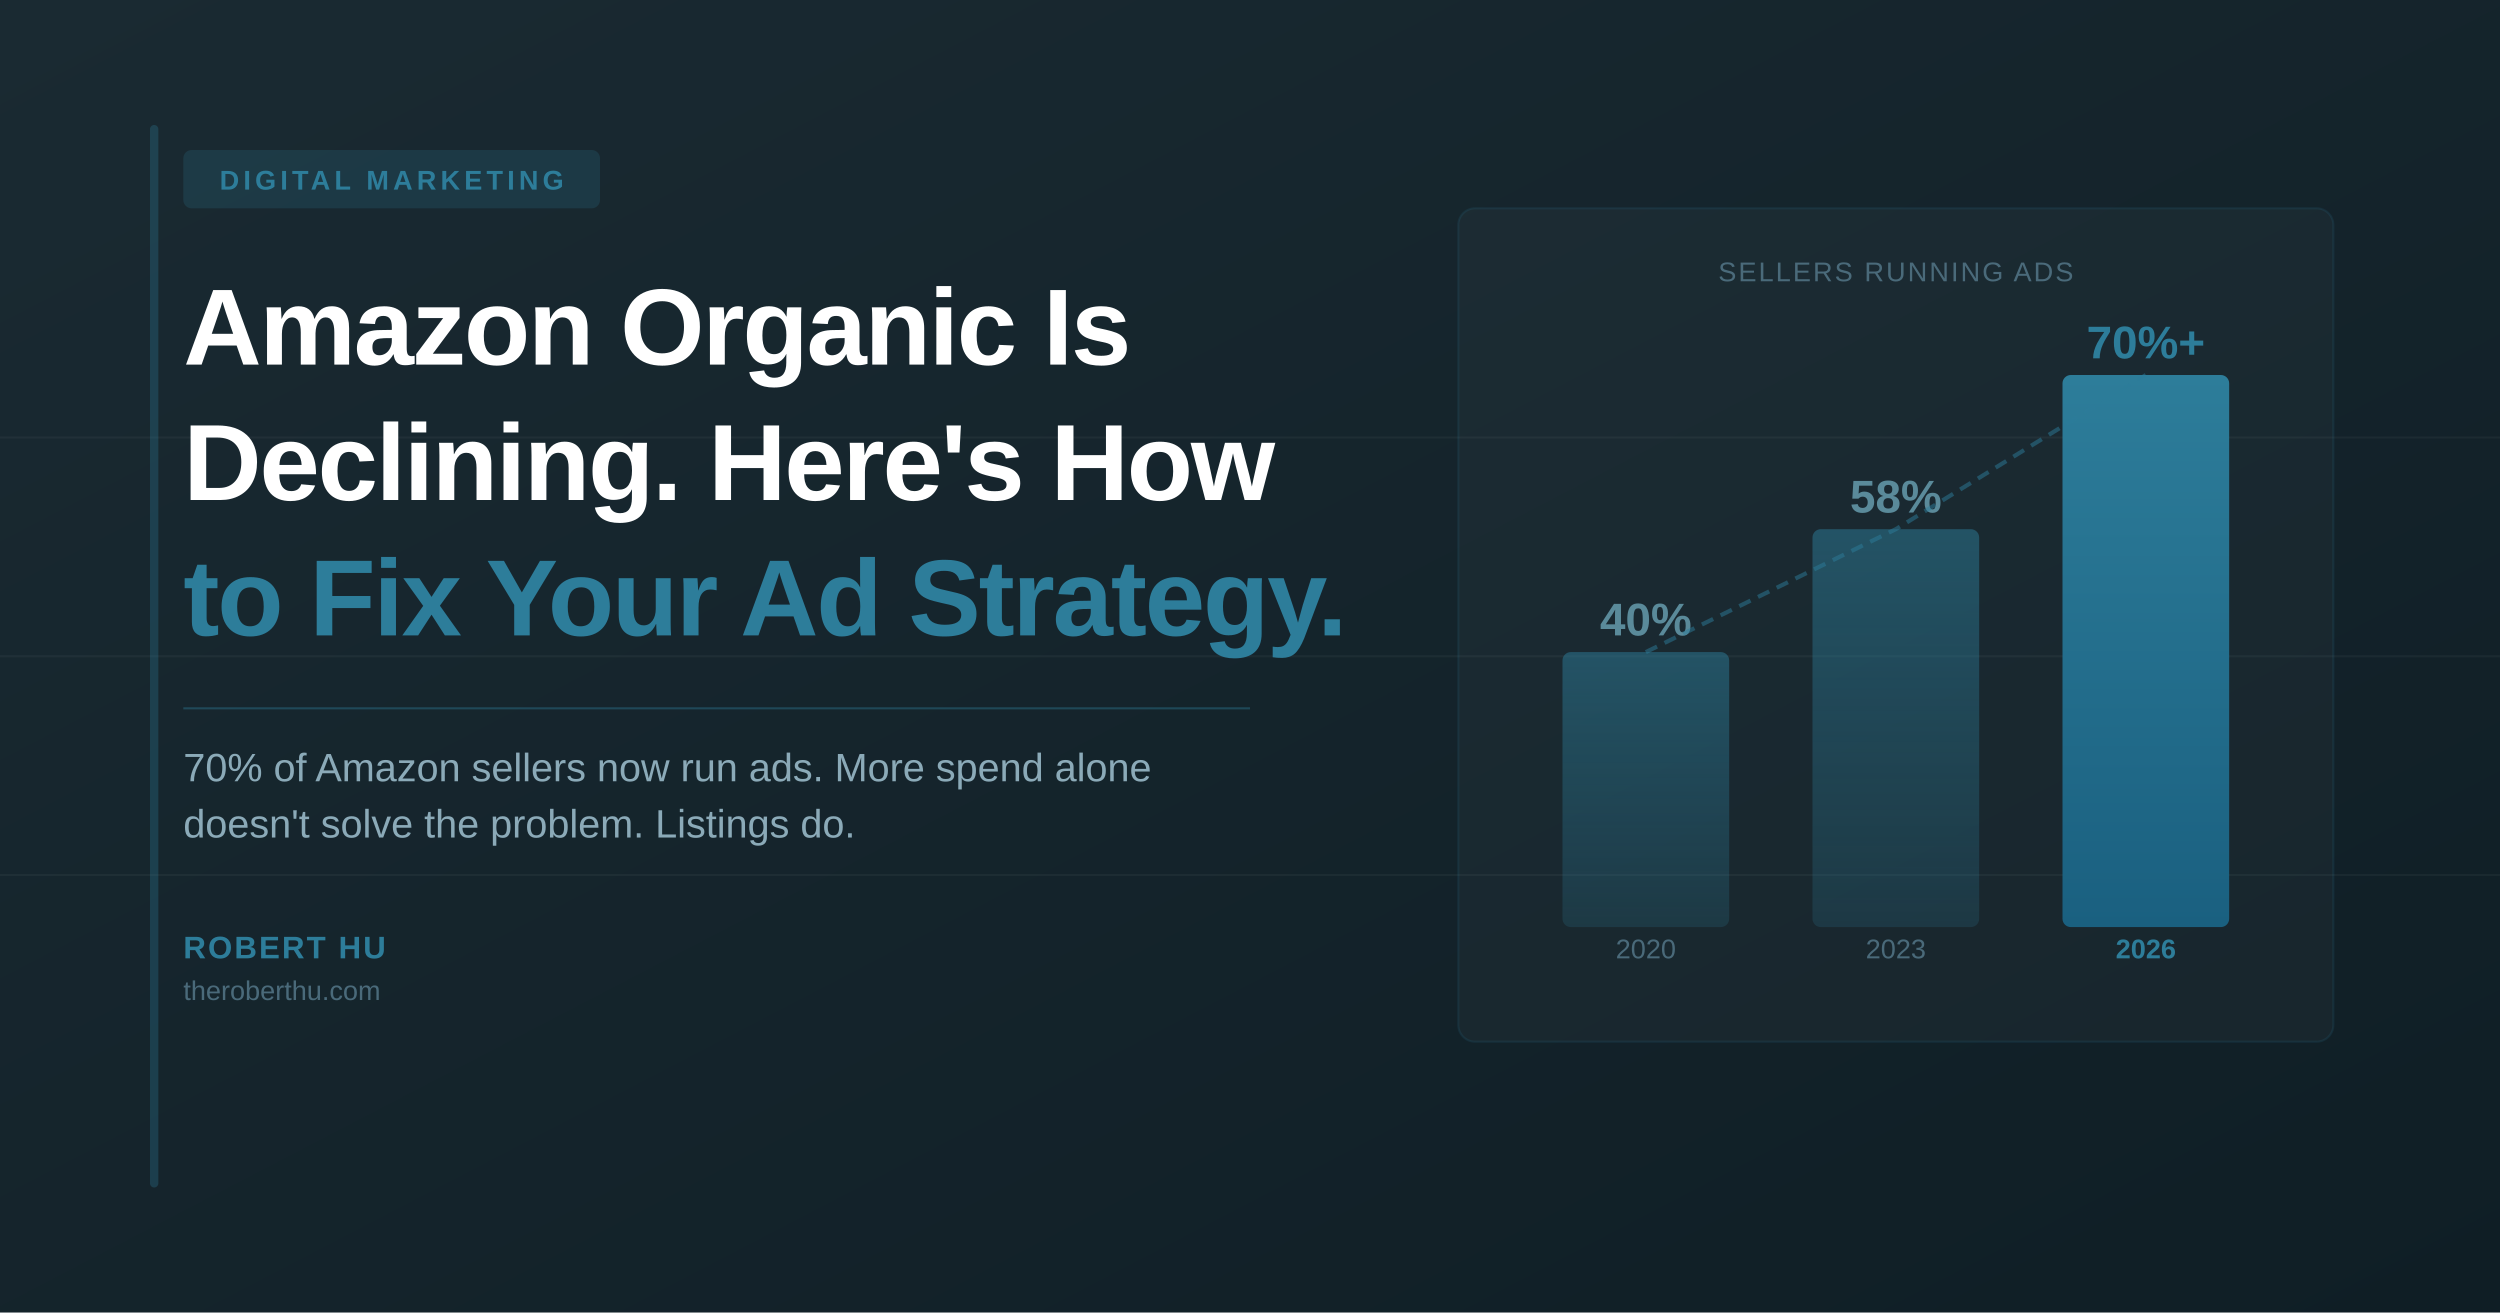
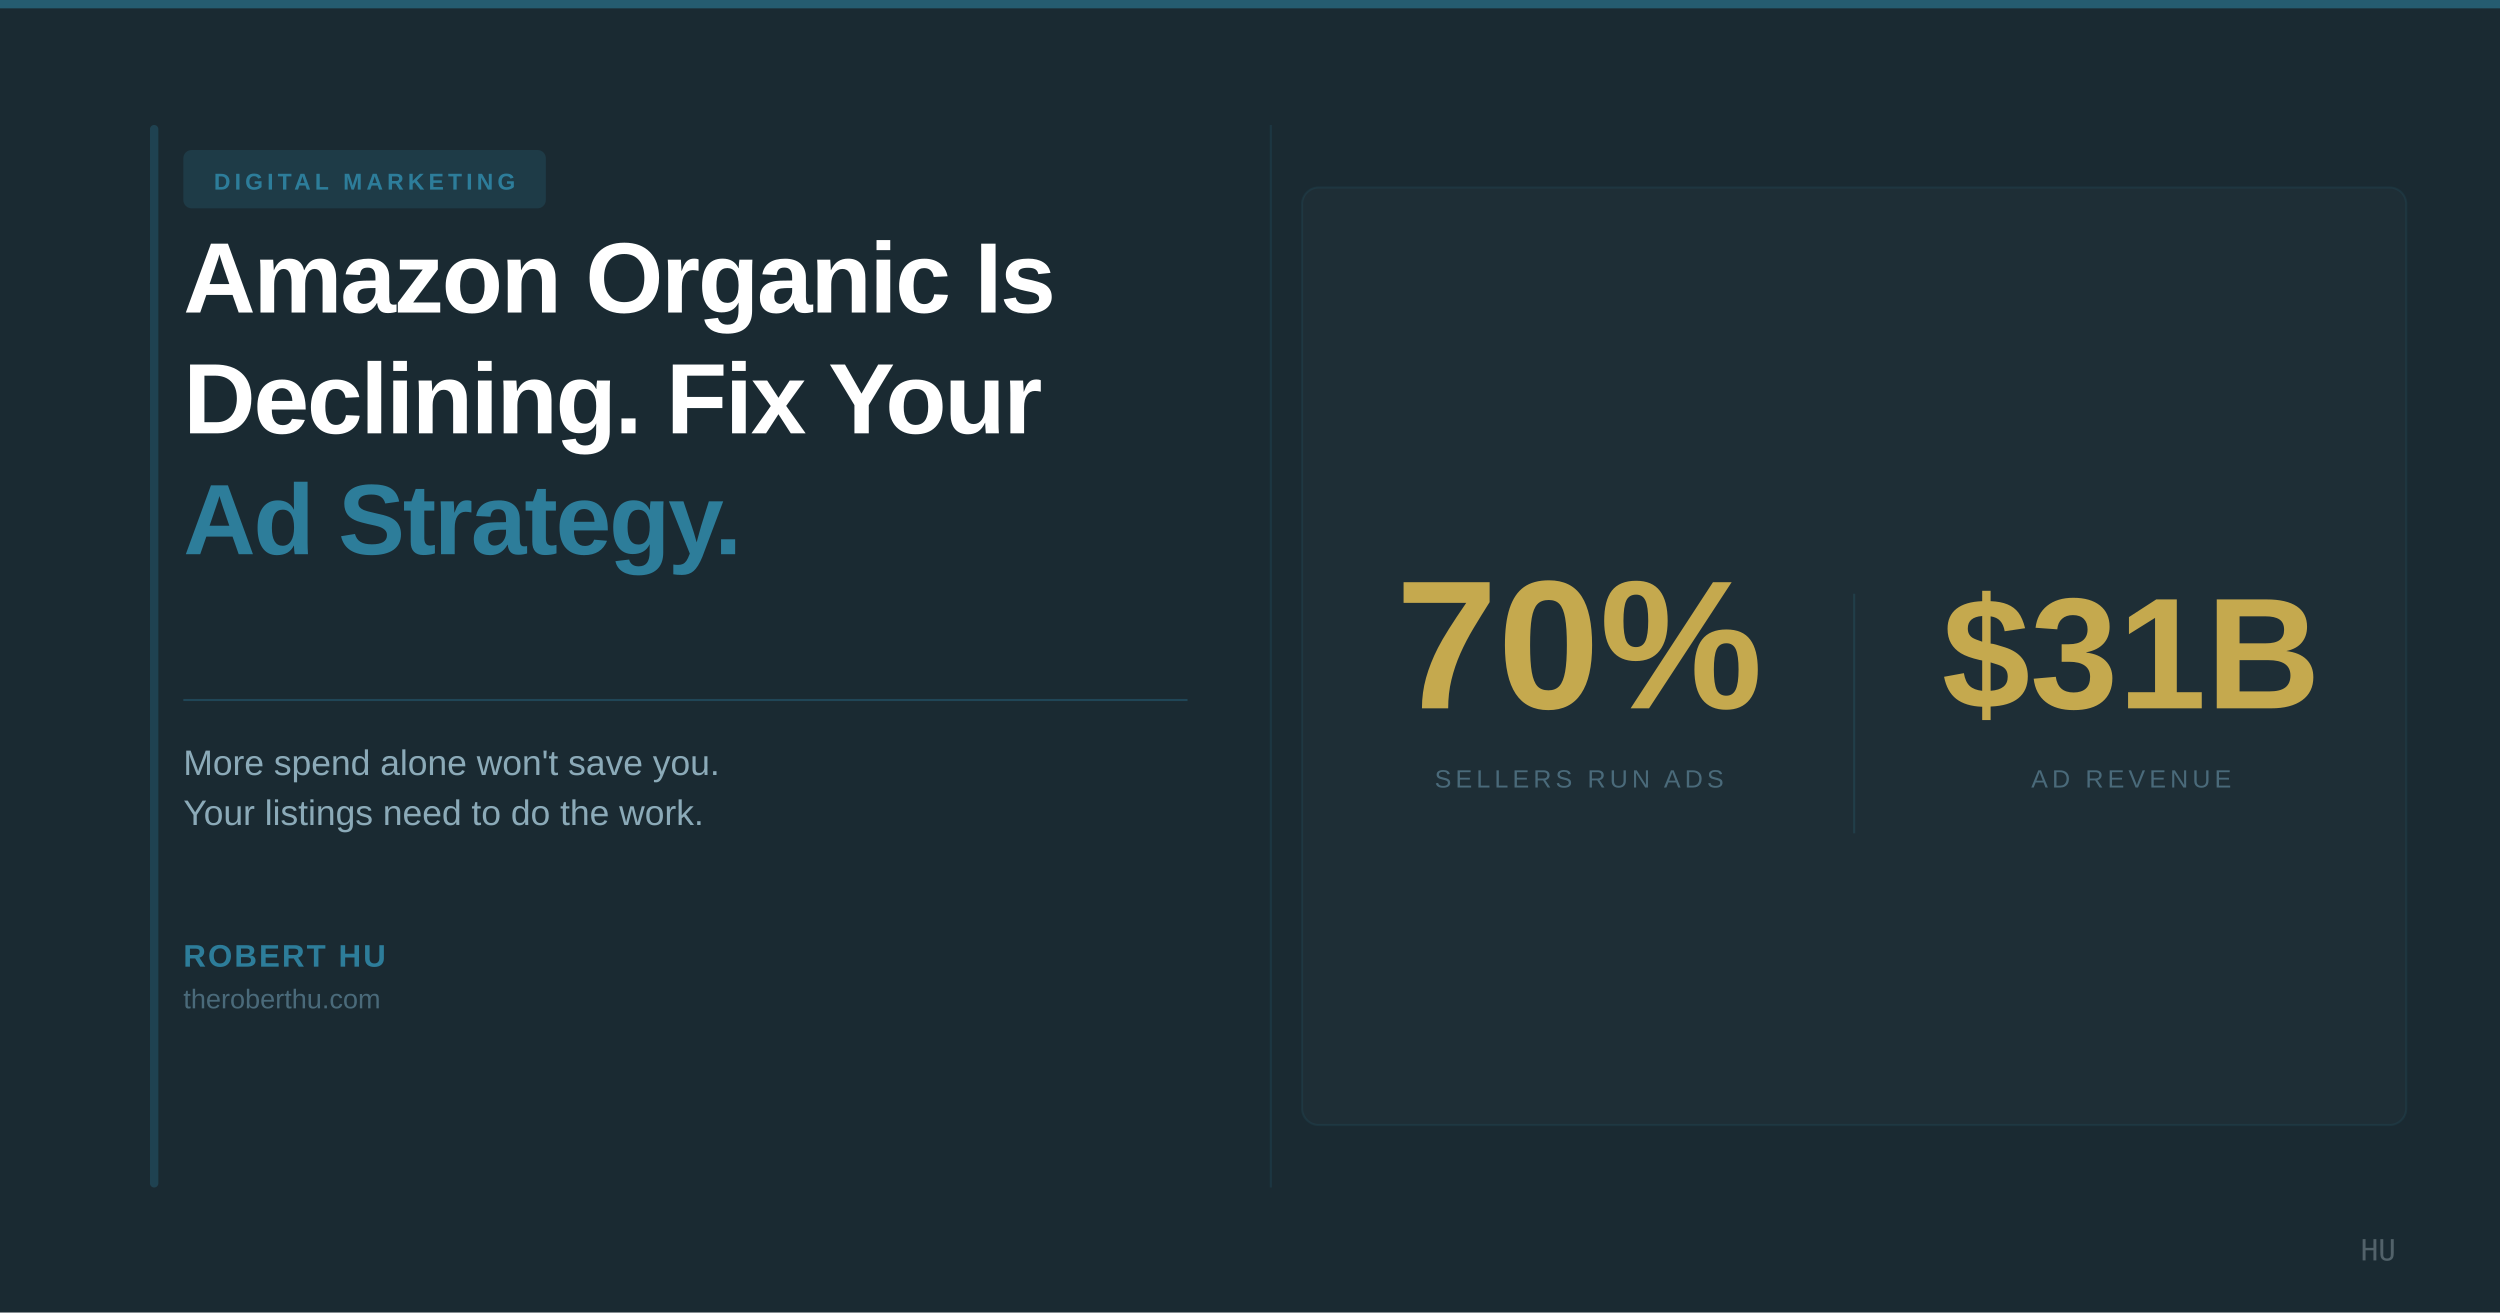
<svg xmlns="http://www.w3.org/2000/svg" width="1200" height="630" viewBox="0 0 1200 630">
-   <defs>
-     <linearGradient id="bg" x1="0%" y1="0%" x2="100%" y2="100%">
-       <stop offset="0%" style="stop-color:#1a2a32;stop-opacity:1" />
-       <stop offset="100%" style="stop-color:#0f1e25;stop-opacity:1" />
-     </linearGradient>
-     <linearGradient id="barOrganic" x1="0%" y1="0%" x2="0%" y2="100%">
-       <stop offset="0%" style="stop-color:#2d7d9a;stop-opacity:0.5" />
-       <stop offset="100%" style="stop-color:#2d7d9a;stop-opacity:0.2" />
-     </linearGradient>
-     <linearGradient id="barAds" x1="0%" y1="0%" x2="0%" y2="100%">
-       <stop offset="0%" style="stop-color:#2d7d9a;stop-opacity:1" />
-       <stop offset="100%" style="stop-color:#1a6080;stop-opacity:1" />
-     </linearGradient>
-   </defs>
-   <rect width="1200" height="630" fill="url(#bg)" />
-   <line x1="0" y1="210" x2="1200" y2="210" stroke="#ffffff" stroke-opacity="0.04" stroke-width="1" />
-   <line x1="0" y1="315" x2="1200" y2="315" stroke="#ffffff" stroke-opacity="0.04" stroke-width="1" />
-   <line x1="0" y1="420" x2="1200" y2="420" stroke="#ffffff" stroke-opacity="0.04" stroke-width="1" />
+   <rect width="1200" height="630" fill="#1a2a32" />
+   <rect x="0" y="0" width="1200" height="4" fill="#2d7d9a" opacity="0.6" />
+   <line x1="610" y1="60" x2="610" y2="570" stroke="#2d7d9a" stroke-opacity="0.15" stroke-width="1" />
  <rect x="72" y="60" width="4" height="510" rx="2" fill="#2d7d9a" opacity="0.3" />
-   <rect x="88" y="72" width="200" height="28" rx="4" fill="#2d7d9a" opacity="0.2" />
-   <text x="188" y="91" font-family="'Helvetica Neue', Arial, sans-serif" font-size="13" font-weight="600" fill="#2d7d9a" text-anchor="middle" letter-spacing="2">DIGITAL MARKETING</text>
-   <text x="88" y="175" font-family="'Helvetica Neue', Arial, sans-serif" font-size="52" font-weight="700" fill="#ffffff" letter-spacing="-1">Amazon Organic Is</text>
-   <text x="88" y="240" font-family="'Helvetica Neue', Arial, sans-serif" font-size="52" font-weight="700" fill="#ffffff" letter-spacing="-1">Declining. Here's How</text>
-   <text x="88" y="305" font-family="'Helvetica Neue', Arial, sans-serif" font-size="52" font-weight="700" fill="#2d7d9a" letter-spacing="-1">to Fix Your Ad Strategy.</text>
-   <line x1="88" y1="340" x2="600" y2="340" stroke="#2d7d9a" stroke-opacity="0.4" stroke-width="1" />
-   <text x="88" y="375" font-family="'Helvetica Neue', Arial, sans-serif" font-size="19" fill="#8baab8" letter-spacing="0">70% of Amazon sellers now run ads. More spend alone</text>
-   <text x="88" y="402" font-family="'Helvetica Neue', Arial, sans-serif" font-size="19" fill="#8baab8" letter-spacing="0">doesn't solve the problem. Listings do.</text>
-   <text x="88" y="460" font-family="'Helvetica Neue', Arial, sans-serif" font-size="15" fill="#2d7d9a" font-weight="600" letter-spacing="1">ROBERT HU</text>
-   <text x="88" y="480" font-family="'Helvetica Neue', Arial, sans-serif" font-size="13" fill="#4a6a7a" letter-spacing="0">theroberthu.com</text>
-   <rect x="700" y="100" width="420" height="400" rx="8" fill="#ffffff" fill-opacity="0.03" stroke="#2d7d9a" stroke-opacity="0.15" stroke-width="1" />
-   <text x="910" y="135" font-family="'Helvetica Neue', Arial, sans-serif" font-size="13" fill="#4a6a7a" text-anchor="middle" letter-spacing="1">SELLERS RUNNING ADS</text>
-   <text x="790" y="460" font-family="'Helvetica Neue', Arial, sans-serif" font-size="13" fill="#4a6a7a" text-anchor="middle">2020</text>
-   <text x="910" y="460" font-family="'Helvetica Neue', Arial, sans-serif" font-size="13" fill="#4a6a7a" text-anchor="middle">2023</text>
-   <text x="1030" y="460" font-family="'Helvetica Neue', Arial, sans-serif" font-size="13" fill="#2d7d9a" text-anchor="middle" font-weight="600">2026</text>
-   <rect x="750" y="313" width="80" height="132" rx="4" fill="url(#barOrganic)" />
-   <text x="790" y="305" font-family="'Helvetica Neue', Arial, sans-serif" font-size="22" font-weight="700" fill="#5a8a9a" text-anchor="middle">40%</text>
-   <rect x="870" y="254" width="80" height="191" rx="4" fill="url(#barOrganic)" />
-   <text x="910" y="246" font-family="'Helvetica Neue', Arial, sans-serif" font-size="22" font-weight="700" fill="#5a8a9a" text-anchor="middle">58%</text>
-   <rect x="990" y="180" width="80" height="265" rx="4" fill="url(#barAds)" />
-   <text x="1030" y="172" font-family="'Helvetica Neue', Arial, sans-serif" font-size="22" font-weight="700" fill="#2d7d9a" text-anchor="middle">70%+</text>
-   <polyline points="790,313 910,254 1030,180" fill="none" stroke="#2d7d9a" stroke-width="2" stroke-opacity="0.5" stroke-dasharray="6,4" />
+   <rect x="88" y="72" width="174" height="28" rx="4" fill="#2d7d9a" opacity="0.2" />
+   <text x="175" y="91" font-family="'Helvetica Neue', Arial, sans-serif" font-size="11" font-weight="600" fill="#2d7d9a" text-anchor="middle" letter-spacing="2">DIGITAL MARKETING</text>
+   <text x="88" y="150" font-family="'Helvetica Neue', Arial, sans-serif" font-size="48" font-weight="700" fill="#ffffff" letter-spacing="-1">Amazon Organic Is</text>
+   <text x="88" y="208" font-family="'Helvetica Neue', Arial, sans-serif" font-size="48" font-weight="700" fill="#ffffff" letter-spacing="-1">Declining. Fix Your</text>
+   <text x="88" y="266" font-family="'Helvetica Neue', Arial, sans-serif" font-size="48" font-weight="700" fill="#2d7d9a" letter-spacing="-1">Ad Strategy.</text>
+   <line x1="88" y1="336" x2="570" y2="336" stroke="#2d7d9a" stroke-opacity="0.35" stroke-width="1" />
+   <text x="88" y="372" font-family="'Helvetica Neue', Arial, sans-serif" font-size="17" fill="#8baab8">More spend alone won't save you.</text>
+   <text x="88" y="396" font-family="'Helvetica Neue', Arial, sans-serif" font-size="17" fill="#8baab8">Your listings need to do the work.</text>
+   <text x="88" y="464" font-family="'Helvetica Neue', Arial, sans-serif" font-size="15" fill="#2d7d9a" font-weight="600" letter-spacing="1">ROBERT HU</text>
+   <text x="88" y="484" font-family="'Helvetica Neue', Arial, sans-serif" font-size="13" fill="#4a6a7a">theroberthu.com</text>
+   <rect x="625" y="90" width="530" height="450" rx="8" fill="#ffffff" fill-opacity="0.02" stroke="#2d7d9a" stroke-opacity="0.12" stroke-width="1" />
+   <text x="758" y="340" font-family="'Helvetica Neue', Arial, sans-serif" font-size="88" font-weight="700" fill="#c5a94e" text-anchor="middle">70%</text>
+   <text x="758" y="378" font-family="'Helvetica Neue', Arial, sans-serif" font-size="12" fill="#4a6a7a" text-anchor="middle" letter-spacing="2">SELLERS RUN ADS</text>
+   <line x1="890" y1="285" x2="890" y2="400" stroke="#2d7d9a" stroke-opacity="0.2" stroke-width="1" />
+   <text x="1023" y="340" font-family="'Helvetica Neue', Arial, sans-serif" font-size="76" font-weight="700" fill="#c5a94e" text-anchor="middle">$31B</text>
+   <text x="1023" y="378" font-family="'Helvetica Neue', Arial, sans-serif" font-size="12" fill="#4a6a7a" text-anchor="middle" letter-spacing="2">AD REVENUE</text>
+   <text x="1150" y="605" text-anchor="end" font-family="'JetBrains Mono', monospace" font-size="14" font-weight="500" fill="#8a9aa2" opacity="0.5">HU</text>
</svg>
